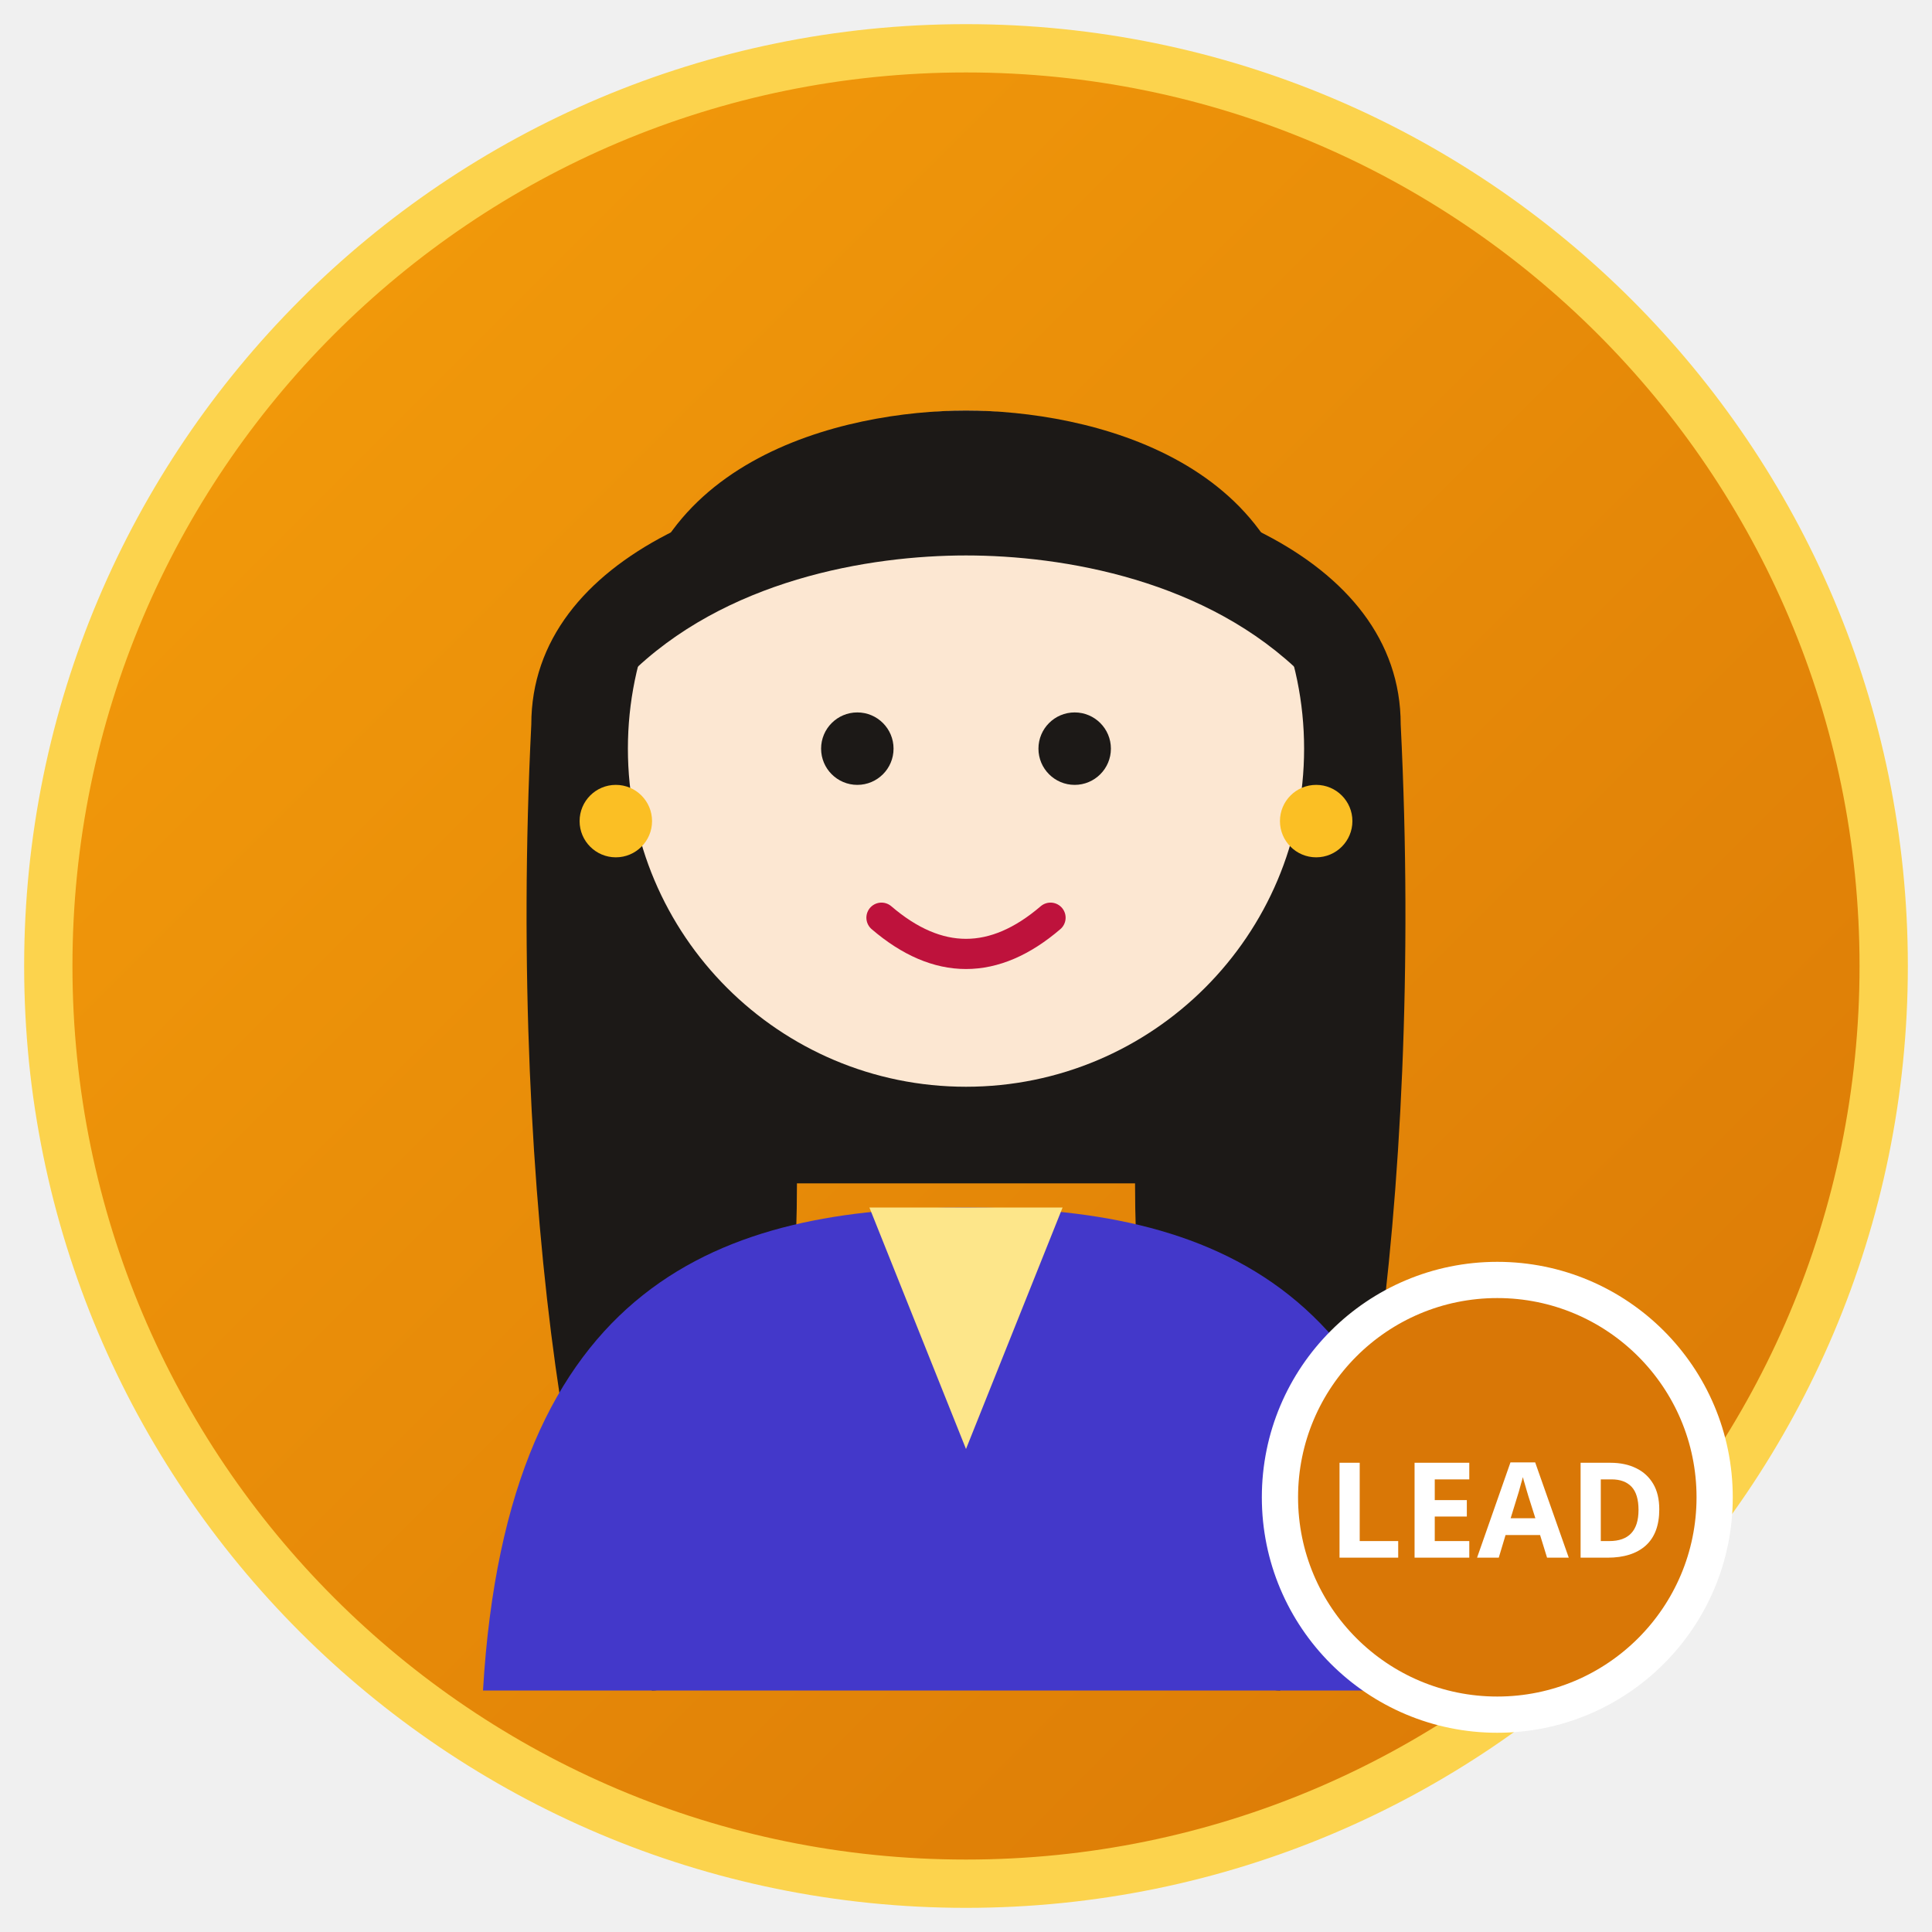
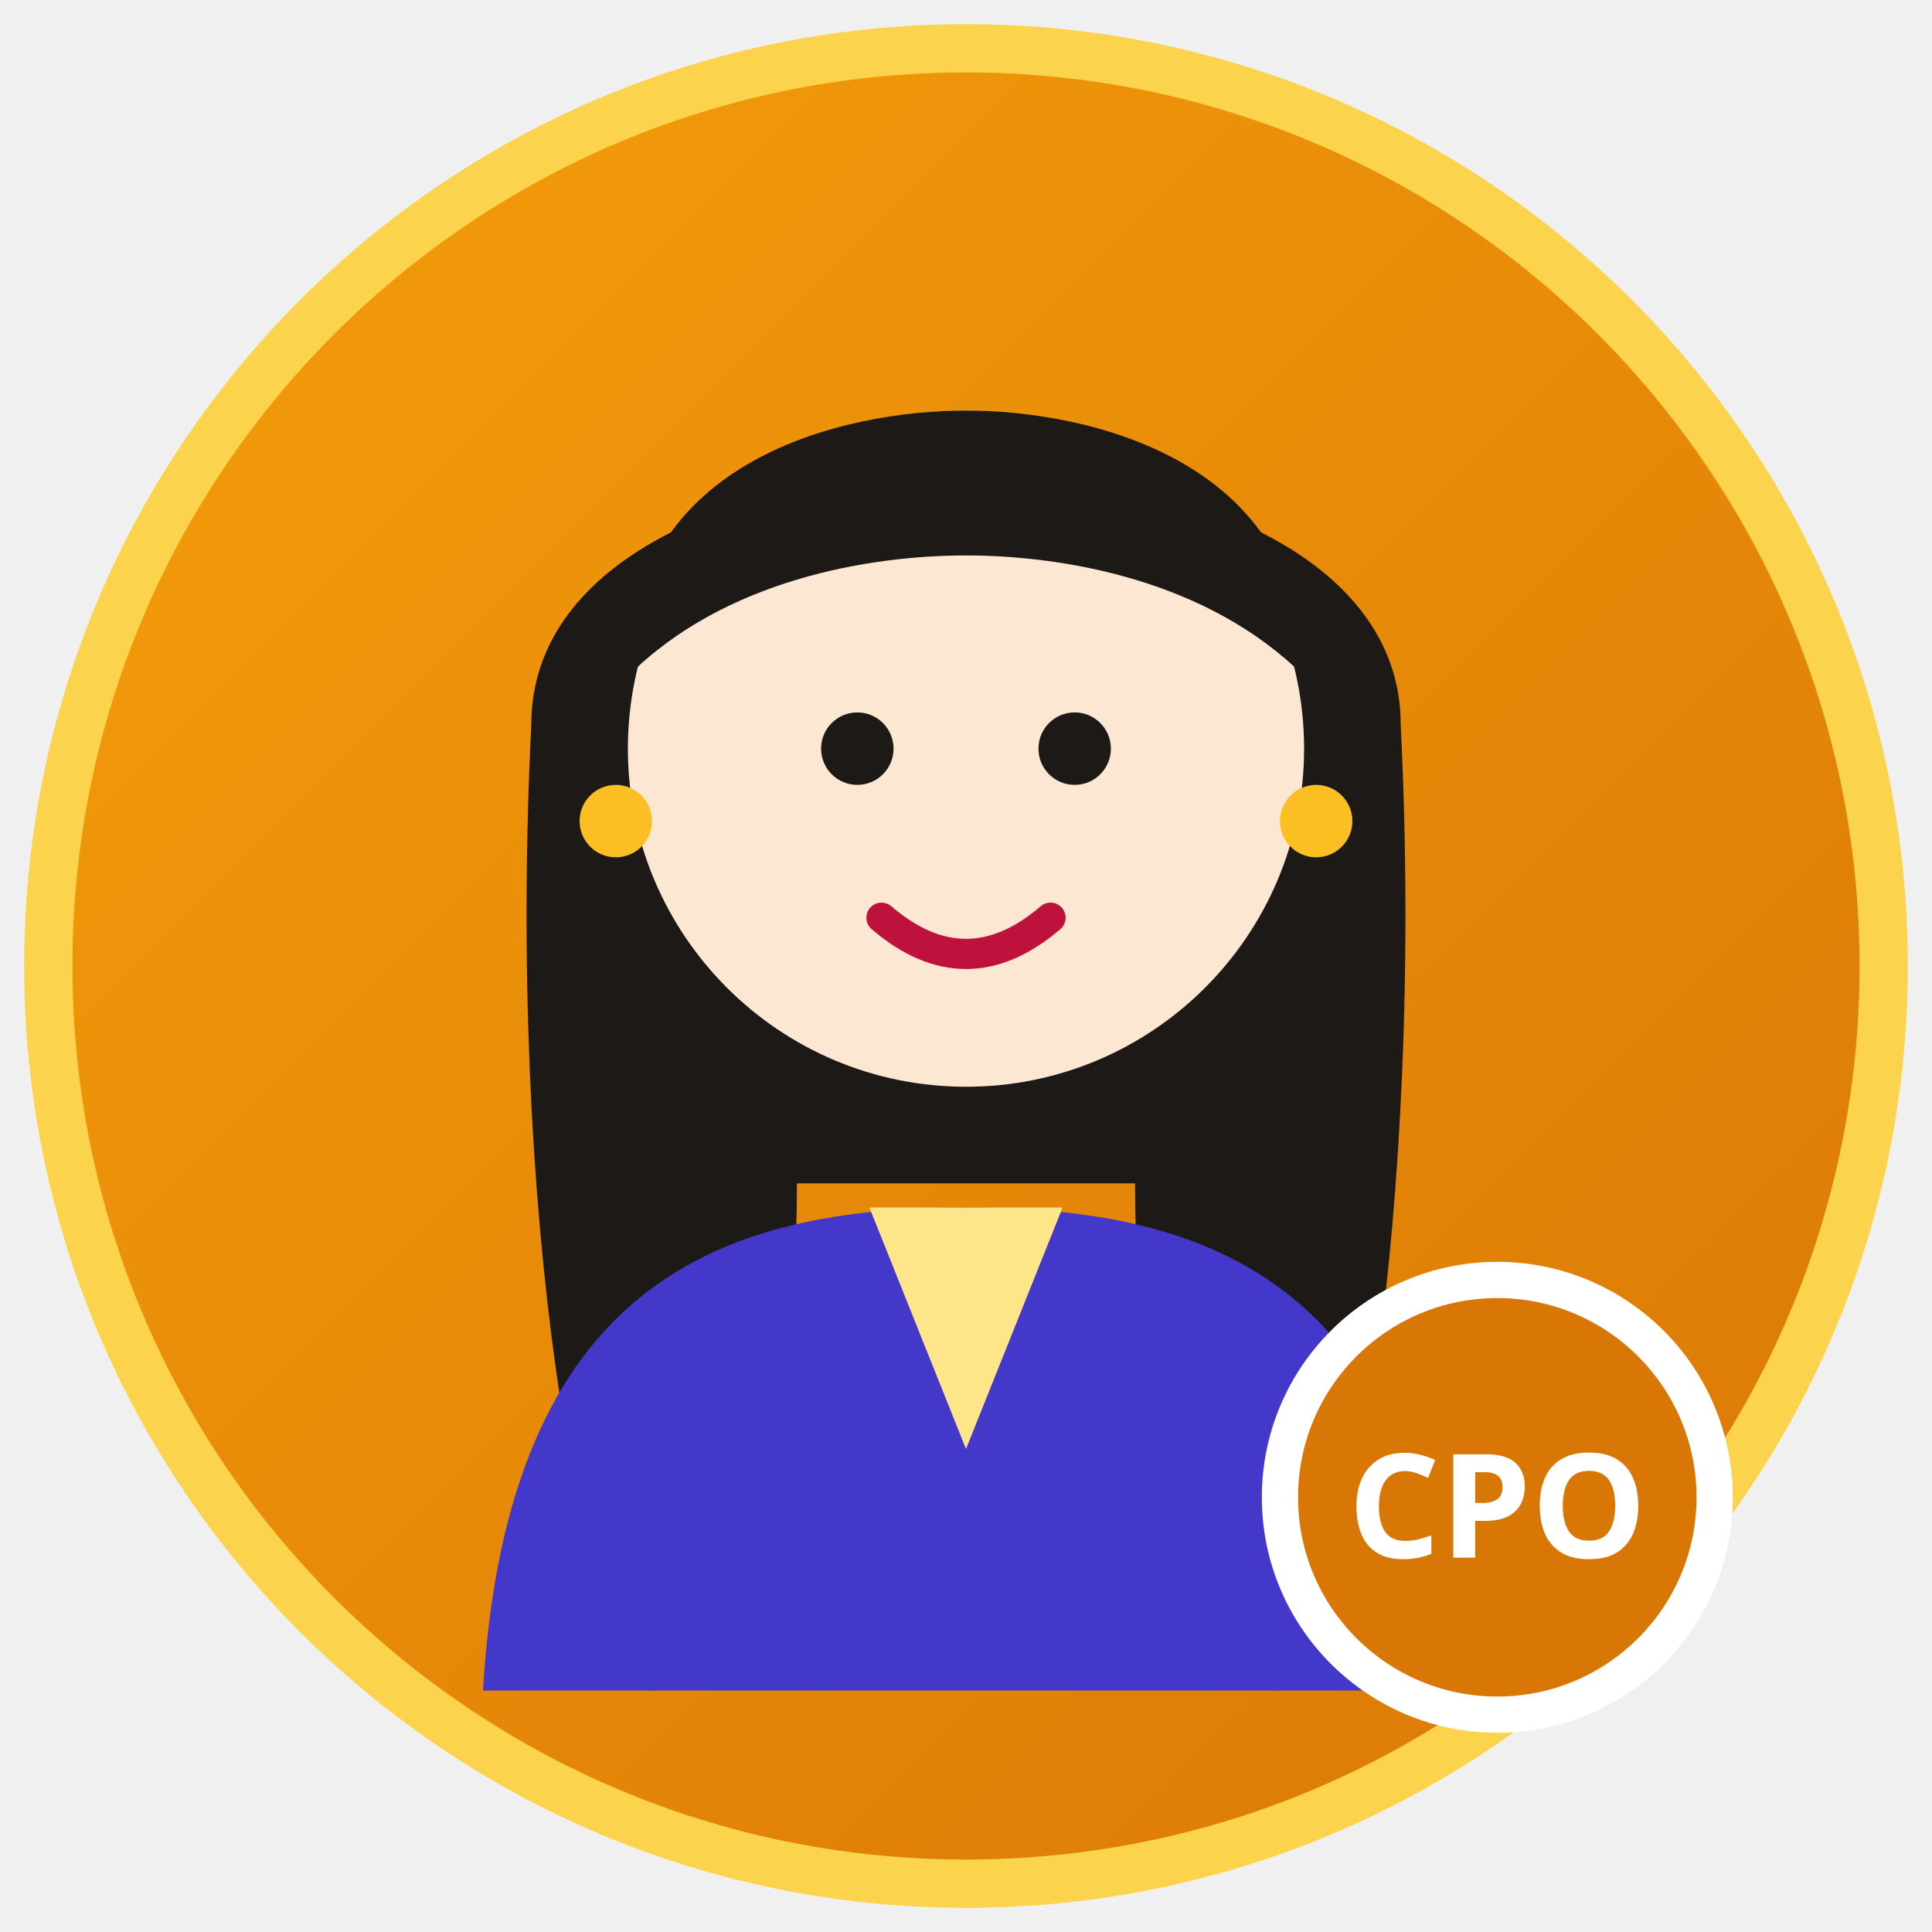
<svg xmlns="http://www.w3.org/2000/svg" viewBox="0 0 160 160" width="160" height="160">
  <defs>
    <linearGradient id="bgNupur" x1="0%" y1="0%" x2="100%" y2="100%">
      <stop offset="0%" stop-color="#F59E0B" />
      <stop offset="100%" stop-color="#D97706" />
    </linearGradient>
  </defs>
  <circle cx="80" cy="80" r="76" fill="url(#bgNupur)" stroke="#FCD34D" stroke-width="4" />
  <path d="M 44 60 C 42 100, 48 135, 54 140 C 60 140, 66 120, 66 98 L 94 98 C 94 120, 100 140, 106 140 C 112 135, 118 100, 116 60 C 116 32, 44 32, 44 60 Z" fill="#1C1917" />
  <circle cx="80" cy="62" r="28" fill="#FCE7D2" />
  <path d="M 52 56 C 52 38, 70 34, 80 34 C 90 34, 108 38, 108 56 C 100 48, 88 46, 80 46 C 72 46, 60 48, 52 56 Z" fill="#1C1917" />
  <circle cx="71" cy="62" r="3" fill="#1C1917" />
  <circle cx="89" cy="62" r="3" fill="#1C1917" />
  <circle cx="51" cy="68" r="3" fill="#FBBF24" />
  <circle cx="109" cy="68" r="3" fill="#FBBF24" />
  <path d="M 73 76 Q 80 82 87 76" stroke="#BE123C" stroke-width="2.5" fill="none" stroke-linecap="round" />
  <path d="M 40 140 C 42 106, 60 100, 80 100 C 100 100, 118 106, 120 140 Z" fill="#4338CA" />
  <path d="M 72 100 L 80 120 L 88 100 Z" fill="#FDE68A" />
  <circle cx="124" cy="124" r="18" fill="#D97706" stroke="#ffffff" stroke-width="3" />
-   <text x="124" y="129" font-family="sans-serif" font-size="11" font-weight="bold" fill="#ffffff" text-anchor="middle">LEAD</text>
+   <text x="124" y="129" font-family="sans-serif" font-size="12" font-weight="bold" fill="#ffffff" text-anchor="middle">CPO</text>
</svg>
